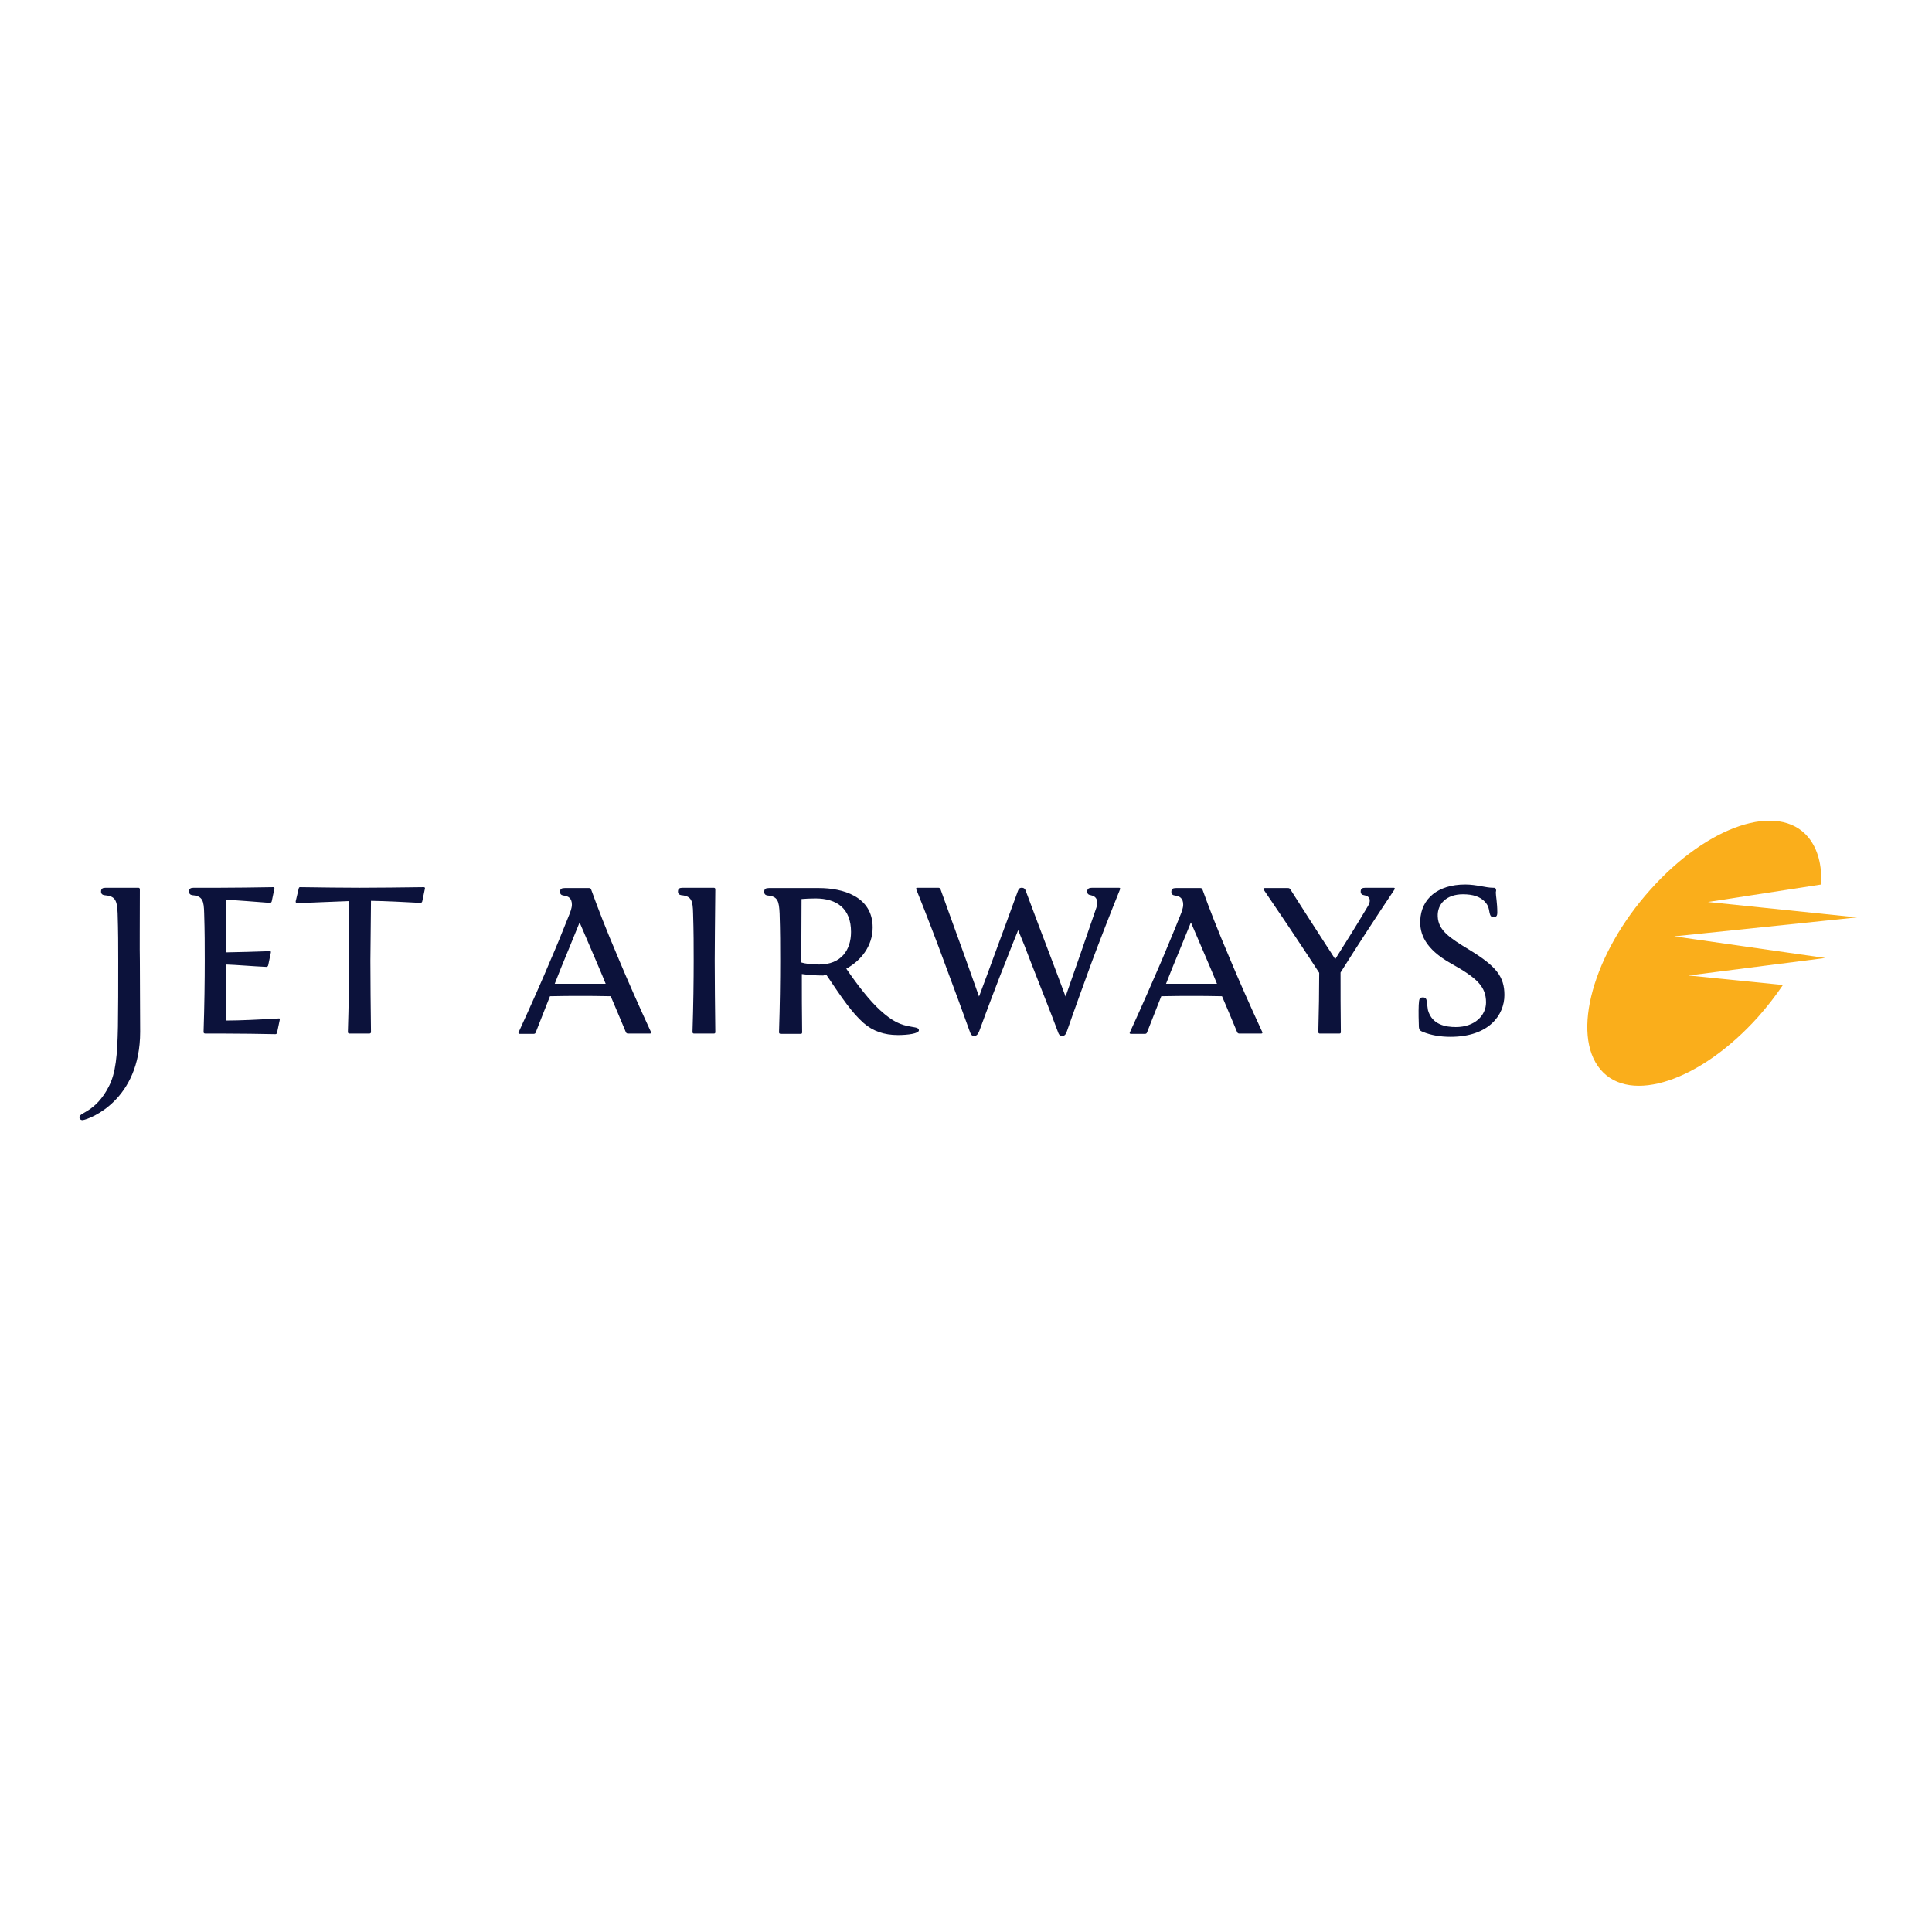
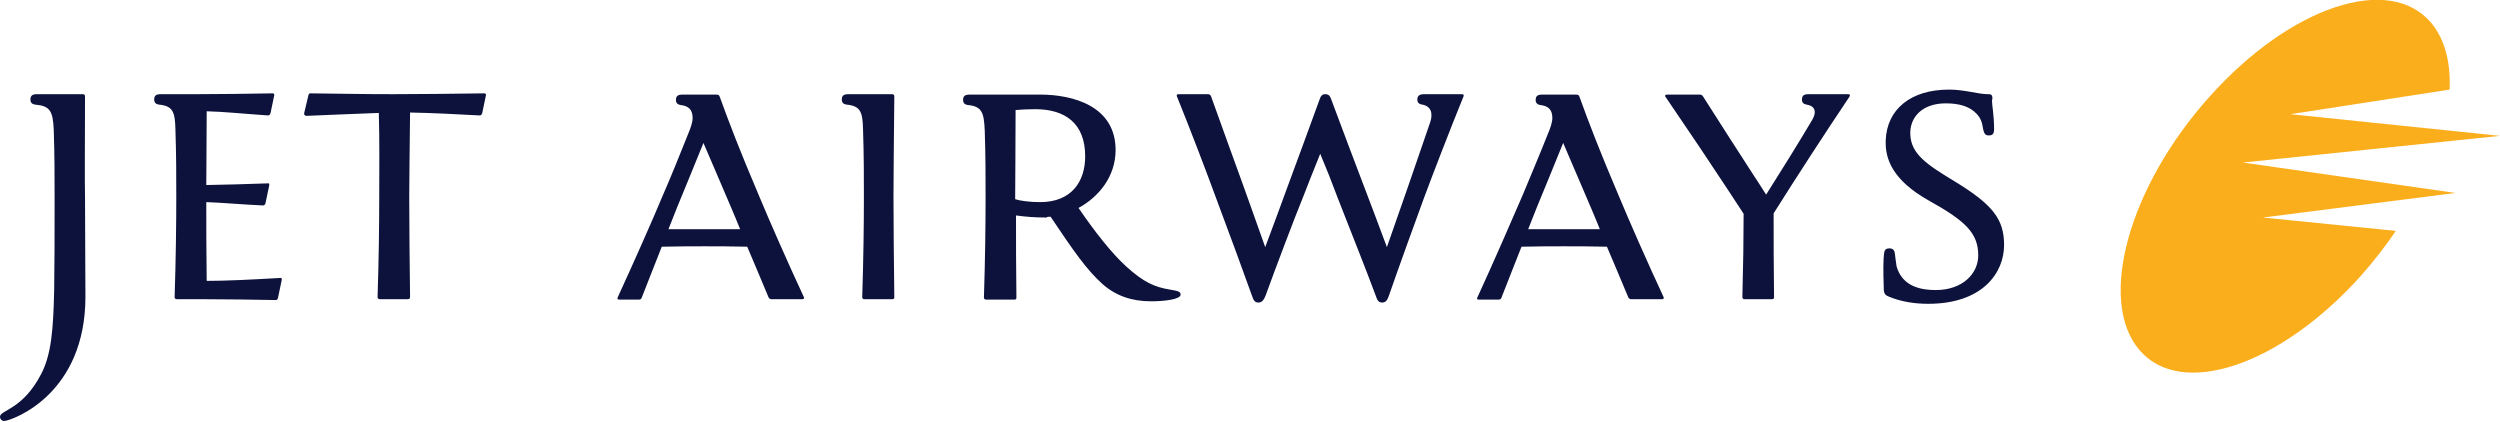
- <svg xmlns="http://www.w3.org/2000/svg" version="1.1" id="layer" x="0px" y="0px" viewBox="0 0 652 652" style="enable-background:new 0 0 652 652;" xml:space="preserve">
+ <svg xmlns="http://www.w3.org/2000/svg" version="1.1" id="layer" x="0px" y="0px" viewBox="0 0 599.9 101.1" style="enable-background:new 0 0 599.9 101.1;" xml:space="preserve">
  <style type="text/css">
	.st0{fill:#FAAE1B;}
	.st1{fill:#0C123B;}
</style>
-   <path class="st0" d="M614.6,298.5c0.3-6.5-1.1-12-4.4-16c-10-11.9-33.8-4-53.2,17.7c-19.4,21.6-26.9,48.8-16.9,60.7  c10,11.9,33.8,3.9,53.2-17.7c3.1-3.5,5.9-7.1,8.4-10.8l-31.9-3.2l46.2-5.9L565,316l61.7-6.4l-50.3-5.2L614.6,298.5z" />
-   <path class="st1" d="M47.2,300.1c0-0.3-0.2-0.5-0.5-0.5h-11c-1.1,0-1.6,0.3-1.6,1.3c0,0.7,0.4,1.1,1.1,1.2c3.6,0.3,4.3,1.5,4.5,6.1  c0.2,6.2,0.2,11,0.2,16c0,9.2,0,15.9-0.1,22.3c-0.2,9.6-0.7,15.6-3.1,20.2c-4.4,8.6-9.9,8.7-9.9,10.3c0,0.7,0.6,1.1,1.2,1  c2.4-0.4,19.3-6.7,19.3-29.8c0-8.1-0.1-15-0.1-24.1C47.1,321.3,47.2,309.1,47.2,300.1 M76.4,344.4c-0.1-6.8-0.1-13-0.1-18.9  c3.3,0.1,9,0.6,13.6,0.8c0.3,0,0.5-0.2,0.6-0.5l0.9-4.3c0.1-0.4-0.1-0.6-0.4-0.5c-5.3,0.2-9.6,0.3-14.7,0.4c0-4.1,0.1-11.3,0.1-17.7  c4.2,0.1,8.8,0.6,14.7,1c0.3,0,0.5-0.2,0.6-0.5l0.9-4.3c0.1-0.3-0.1-0.5-0.4-0.5c-6.7,0.1-12.1,0.2-17.9,0.2h-8.9  c-1.1,0-1.6,0.3-1.6,1.3c0,0.7,0.4,1.1,1.1,1.2c3.5,0.3,3.9,1.9,4,6.1c0.2,6.2,0.2,11,0.2,16c0,6.5-0.1,15-0.4,24.1  c0,0.3,0.2,0.5,0.6,0.5h6.6c5.6,0,11.1,0.1,17,0.2c0.3,0,0.5-0.1,0.6-0.5l0.9-4.3c0.1-0.4-0.1-0.6-0.4-0.5  C87.1,344.1,81,344.4,76.4,344.4 M278.9,329c5.5,8.2,8.6,12.7,12.5,16.2c3.2,2.8,7,4.1,11.6,4.1c3.4,0,7.1-0.5,7.1-1.6  c0-0.7-0.6-0.9-2.5-1.2c-3.7-0.6-6.3-1.7-10.6-5.6c-3.5-3.2-7.5-8.3-11.4-14c4.8-2.6,8.9-7.5,8.9-13.9c0-10.6-10.3-13.3-18.1-13.3  h-16.9c-1.1,0-1.6,0.3-1.6,1.3c0,0.7,0.4,1.1,1.1,1.2c3.5,0.3,3.9,1.9,4.1,6.1c0.2,6.2,0.2,11,0.2,16c0,6.5-0.1,15-0.4,24.1  c0,0.3,0.2,0.5,0.6,0.5h6.7c0.4,0,0.5-0.2,0.5-0.5c-0.1-7.2-0.1-13.6-0.1-19.7c2.2,0.3,4.5,0.5,7.3,0.5  C278.1,329,278.5,329,278.9,329 M270.5,303.4c1.2-0.1,3-0.2,4.7-0.2c7.2,0,12,3.4,12,11.3c0,6.1-3.3,11-10.8,11  c-2.4,0-4.8-0.3-6-0.7C270.4,320.5,270.5,313.4,270.5,303.4 M187.2,332c0.7-1.8,1.4-3.5,2.1-5.3c1.8-4.4,3.6-8.7,6.3-15.4  c2.9,6.7,4.7,11,6.6,15.4c0.7,1.7,1.5,3.5,2.2,5.3c-3.1,0-5.7,0-8.6,0C192.9,332,190.3,332,187.2,332 M211.2,348.3  c0.1,0.3,0.4,0.5,0.7,0.5h7.4c0.4,0,0.5-0.2,0.4-0.5c-4-8.6-8.3-18.4-10.8-24.4c-4.8-11.3-7-17.1-9.4-23.7c-0.1-0.3-0.3-0.5-0.7-0.5  h-8.2c-1.1,0-1.6,0.3-1.6,1.3c0,0.7,0.4,1.1,1.1,1.2c1.7,0.2,2.9,0.9,2.9,3.1c0,1.1-0.5,2.5-1.1,3.9c-2.3,5.8-4.1,10.2-6.1,14.8  c-2.5,6-6.8,15.7-10.8,24.4c-0.1,0.3,0,0.5,0.4,0.5h4.7c0.4,0,0.6-0.2,0.7-0.5c1.8-4.5,3.3-8.5,4.8-12.2c4.1-0.1,7.3-0.1,10.3-0.1  c3,0,6.1,0,10.2,0.1C207.8,340.1,209.5,344.3,211.2,348.3 M121.3,299.6c-7.4,0-11-0.1-20-0.2c-0.3,0-0.4,0.1-0.5,0.5l-1,4.2  c-0.1,0.4,0.1,0.7,0.6,0.7c5.2-0.2,11.5-0.5,17.3-0.7c0.2,6.2,0.1,15.2,0.1,20.1c0,6.5-0.1,15-0.4,24.1c0,0.3,0.2,0.5,0.6,0.5h6.6  c0.4,0,0.6-0.2,0.6-0.5c-0.1-8.9-0.2-16.7-0.2-24.1c0-2.5,0.1-11.9,0.2-20.2c5.5,0.1,11,0.4,16.7,0.7c0.3,0,0.5-0.2,0.6-0.5l0.9-4.3  c0.1-0.3-0.1-0.5-0.4-0.5C134.1,299.5,128.7,299.6,121.3,299.6 M368.6,299.6c-1.1,0-1.7,0.3-1.7,1.3c0,0.7,0.4,1.1,1.2,1.2  c2.1,0.4,2.6,2.1,1.9,4.2c-1.9,5.5-3.6,10.4-5.3,15.4c-1.5,4.2-2.9,8.4-5.1,14.6c-2.4-6.4-3.8-10.2-5.5-14.6  c-2.6-6.8-4.7-12.4-7.8-20.7c-0.3-0.9-0.6-1.4-1.5-1.4c-0.8,0-1.1,0.5-1.4,1.4c-3,8.3-5.1,13.9-7.6,20.7c-1.5,4.2-3.1,8.4-5.4,14.6  c-2.3-6.4-3.6-10.2-5.2-14.6c-2.5-6.8-4.8-13.3-7.8-21.6c-0.1-0.3-0.4-0.5-0.7-0.5h-7.1c-0.4,0-0.5,0.2-0.4,0.5  c3.4,8.4,7.2,18.4,9.4,24.4c4.2,11.3,6.1,16.4,8.6,23.4c0.4,1.2,0.7,1.7,1.6,1.7c1,0,1.4-1,1.7-1.7c2.1-5.8,7-18.8,8.9-23.4  c1.3-3.3,2.6-6.7,4.2-10.6c1.8,4.3,2.5,6.1,4.2,10.6c4.4,11.3,6.5,16.4,9.1,23.4c0.4,1.2,0.7,1.7,1.6,1.7c1,0,1.3-0.9,1.6-1.7  c2-5.8,6.7-18.8,8.4-23.4c2-5.4,6.4-16.8,9.5-24.4c0.1-0.3,0-0.5-0.4-0.5H368.6z M393.5,332c0.7-1.8,1.4-3.5,2.1-5.3  c1.8-4.4,3.6-8.7,6.3-15.4c2.9,6.7,4.7,11,6.6,15.4c0.7,1.7,1.5,3.5,2.2,5.3c-3.1,0-5.7,0-8.6,0C399.3,332,396.6,332,393.5,332   M417.5,348.3c0.1,0.3,0.4,0.5,0.7,0.5h7.4c0.4,0,0.5-0.2,0.4-0.5c-4-8.6-8.3-18.4-10.8-24.4c-4.8-11.3-7-17.1-9.4-23.7  c-0.1-0.3-0.3-0.5-0.7-0.5h-8.2c-1.1,0-1.6,0.3-1.6,1.3c0,0.7,0.4,1.1,1.1,1.2c1.7,0.2,2.9,0.9,2.9,3.1c0,1.1-0.5,2.5-1.1,3.9  c-2.3,5.8-4.2,10.2-6.1,14.8c-2.6,6-6.8,15.7-10.8,24.4c-0.2,0.3,0,0.5,0.4,0.5h4.7c0.4,0,0.6-0.2,0.7-0.5c1.8-4.5,3.3-8.5,4.8-12.2  c4.1-0.1,7.2-0.1,10.2-0.1c3,0,6.2,0,10.3,0.1C414.1,340.1,415.8,344.3,417.5,348.3 M441.6,322.8c1.3,2,2.5,3.8,3.6,5.5  c0,5.8-0.1,12.7-0.3,20c0,0.3,0.2,0.5,0.5,0.5h6.6c0.4,0,0.5-0.2,0.5-0.5c-0.1-7.3-0.1-13.9-0.1-20.1c5.6-8.9,12.1-18.9,18.2-28  c0.2-0.4,0.1-0.6-0.3-0.6h-9.5c-1.1,0-1.6,0.3-1.6,1.3c0,0.7,0.4,1.1,1.1,1.2c2,0.3,2.5,1.7,1.4,3.6c-3.5,5.9-7.3,12-11.1,18  c-1-1.6-2-3.1-3.1-4.8c-4-6.2-7.5-11.6-12-18.7c-0.3-0.4-0.4-0.5-0.9-0.5h-7.8c-0.4,0-0.6,0.3-0.3,0.6  C431.9,308.2,438,317.3,441.6,322.8 M241.2,324.2c0-2.9,0.1-15.2,0.2-24.1c0-0.3-0.2-0.5-0.5-0.5h-10.5c-1.1,0-1.6,0.3-1.6,1.3  c0,0.7,0.4,1.1,1.1,1.2c3.5,0.3,3.9,1.9,4,6.1c0.2,6.2,0.2,11,0.2,16c0,6.5-0.1,15-0.4,24.1c0,0.3,0.2,0.5,0.5,0.5h6.7  c0.4,0,0.5-0.2,0.5-0.5C241.3,339.4,241.2,331.6,241.2,324.2 M494.5,298.5c3.7,0,7,1.1,9.3,1.1c0.6,0,1.1,0,1.1,1  c0,0.2-0.1,0.3-0.1,0.6c0,1.1,0.5,3.5,0.5,6.7c0,1.2-0.3,1.6-1.3,1.6c-0.9,0-1.1-0.6-1.3-1.4c-0.3-1.9-0.6-2.7-1.6-3.8  c-1.6-1.7-4-2.5-7.4-2.5c-5.7,0-8.7,3.4-8.5,7.5c0.2,4.7,4,7.2,10.6,11.2c9.2,5.6,11.9,9.1,11.9,15.3c0,6.7-5.2,14.1-18.2,14.1  c-3.3,0-6.5-0.5-9.4-1.7c-1.2-0.5-1.3-0.8-1.3-3c-0.1-2.6-0.1-6.1,0.1-7.4c0.1-0.7,0.3-1.2,1.3-1.2c0.8,0,1.2,0.4,1.3,1.3  c0.1,0.6,0.2,1.9,0.4,3c1.4,5,6.1,5.7,9.4,5.7c6.5,0,10.2-4,10.2-8.3c0-5.4-3.1-8.3-11.9-13.2c-8.7-4.9-10.5-10-10.3-14.5  C479.6,303.3,485.2,298.5,494.5,298.5" />
+   <path class="st0" d="M587.8,21.5c0.3-6.5-1.1-12-4.4-16c-10-11.9-33.8-4-53.2,17.7c-19.4,21.6-26.9,48.8-16.9,60.7  c10,11.9,33.8,3.9,53.2-17.7c3.1-3.5,5.9-7.1,8.4-10.8L543,52.2l46.2-5.9l-51-7.3l61.7-6.4l-50.3-5.2L587.8,21.5z" />
+   <path class="st1" d="M20.4,23.1c0-0.3-0.2-0.5-0.5-0.5h-11c-1.1,0-1.6,0.3-1.6,1.3c0,0.7,0.4,1.1,1.1,1.2c3.6,0.3,4.3,1.5,4.5,6.1  c0.2,6.2,0.2,11,0.2,16c0,9.2,0,15.9-0.1,22.3c-0.2,9.6-0.7,15.6-3.1,20.2C5.5,98.3,0,98.4,0,100c0,0.7,0.6,1.1,1.2,1  c2.4-0.4,19.3-6.7,19.3-29.8c0-8.1-0.1-15-0.1-24.1C20.3,44.3,20.4,32.1,20.4,23.1 M49.6,67.4c-0.1-6.8-0.1-13-0.1-18.9  c3.3,0.1,9,0.6,13.6,0.8c0.3,0,0.5-0.2,0.6-0.5l0.9-4.3c0.1-0.4-0.1-0.6-0.4-0.5c-5.3,0.2-9.6,0.3-14.7,0.4c0-4.1,0.1-11.3,0.1-17.7  c4.2,0.1,8.8,0.6,14.7,1c0.3,0,0.5-0.2,0.6-0.5l0.9-4.3c0.1-0.3-0.1-0.5-0.4-0.5c-6.7,0.1-12.1,0.2-17.9,0.2h-8.9  c-1.1,0-1.6,0.3-1.6,1.3c0,0.7,0.4,1.1,1.1,1.2c3.5,0.3,3.9,1.9,4,6.1c0.2,6.2,0.2,11,0.2,16c0,6.5-0.1,15-0.4,24.1  c0,0.3,0.2,0.5,0.6,0.5h6.6c5.6,0,11.1,0.1,17,0.2c0.3,0,0.5-0.1,0.6-0.5l0.9-4.3c0.1-0.4-0.1-0.6-0.4-0.5  C60.3,67.1,54.2,67.4,49.6,67.4 M252.1,52c5.5,8.2,8.6,12.7,12.5,16.2c3.2,2.8,7,4.1,11.6,4.1c3.4,0,7.1-0.5,7.1-1.6  c0-0.7-0.6-0.9-2.5-1.2c-3.7-0.6-6.3-1.7-10.6-5.6c-3.5-3.2-7.5-8.3-11.4-14c4.8-2.6,8.9-7.5,8.9-13.9c0-10.6-10.3-13.3-18.1-13.3  h-16.9c-1.1,0-1.6,0.3-1.6,1.3c0,0.7,0.4,1.1,1.1,1.2c3.5,0.3,3.9,1.9,4.1,6.1c0.2,6.2,0.2,11,0.2,16c0,6.5-0.1,15-0.4,24.1  c0,0.3,0.2,0.5,0.6,0.5h6.7c0.4,0,0.5-0.2,0.5-0.5c-0.1-7.2-0.1-13.6-0.1-19.7c2.2,0.3,4.5,0.5,7.3,0.5C251.3,52,251.7,52,252.1,52   M243.7,26.4c1.2-0.1,3-0.2,4.7-0.2c7.2,0,12,3.4,12,11.3c0,6.1-3.3,11-10.8,11c-2.4,0-4.8-0.3-6-0.7  C243.6,43.5,243.7,36.4,243.7,26.4 M160.4,55c0.7-1.8,1.4-3.5,2.1-5.3c1.8-4.4,3.6-8.7,6.3-15.4c2.9,6.7,4.7,11,6.6,15.4  c0.7,1.7,1.5,3.5,2.2,5.3c-3.1,0-5.7,0-8.6,0S163.5,55,160.4,55 M184.4,71.3c0.1,0.3,0.4,0.5,0.7,0.5h7.4c0.4,0,0.5-0.2,0.4-0.5  c-4-8.6-8.3-18.4-10.8-24.4c-4.8-11.3-7-17.1-9.4-23.7c-0.1-0.3-0.3-0.5-0.7-0.5h-8.2c-1.1,0-1.6,0.3-1.6,1.3c0,0.7,0.4,1.1,1.1,1.2  c1.7,0.2,2.9,0.9,2.9,3.1c0,1.1-0.5,2.5-1.1,3.9C162.8,38,161,42.4,159,47c-2.5,6-6.8,15.7-10.8,24.4c-0.1,0.3,0,0.5,0.4,0.5h4.7  c0.4,0,0.6-0.2,0.7-0.5c1.8-4.5,3.3-8.5,4.8-12.2c4.1-0.1,7.3-0.1,10.3-0.1s6.1,0,10.2,0.1C181,63.1,182.7,67.3,184.4,71.3   M94.5,22.6c-7.4,0-11-0.1-20-0.2c-0.3,0-0.4,0.1-0.5,0.5l-1,4.2c-0.1,0.4,0.1,0.7,0.6,0.7c5.2-0.2,11.5-0.5,17.3-0.7  c0.2,6.2,0.1,15.2,0.1,20.1c0,6.5-0.1,15-0.4,24.1c0,0.3,0.2,0.5,0.6,0.5h6.6c0.4,0,0.6-0.2,0.6-0.5c-0.1-8.9-0.2-16.7-0.2-24.1  c0-2.5,0.1-11.9,0.2-20.2c5.5,0.1,11,0.4,16.7,0.7c0.3,0,0.5-0.2,0.6-0.5l0.9-4.3c0.1-0.3-0.1-0.5-0.4-0.5  C107.3,22.5,101.9,22.6,94.5,22.6 M341.8,22.6c-1.1,0-1.7,0.3-1.7,1.3c0,0.7,0.4,1.1,1.2,1.2c2.1,0.4,2.6,2.1,1.9,4.2  c-1.9,5.5-3.6,10.4-5.3,15.4c-1.5,4.2-2.9,8.4-5.1,14.6c-2.4-6.4-3.8-10.2-5.5-14.6c-2.6-6.8-4.7-12.4-7.8-20.7  c-0.3-0.9-0.6-1.4-1.5-1.4c-0.8,0-1.1,0.5-1.4,1.4c-3,8.3-5.1,13.9-7.6,20.7c-1.5,4.2-3.1,8.4-5.4,14.6c-2.3-6.4-3.6-10.2-5.2-14.6  c-2.5-6.8-4.8-13.3-7.8-21.6c-0.1-0.3-0.4-0.5-0.7-0.5h-7.1c-0.4,0-0.5,0.2-0.4,0.5c3.4,8.4,7.2,18.4,9.4,24.4  c4.2,11.3,6.1,16.4,8.6,23.4c0.4,1.2,0.7,1.7,1.6,1.7c1,0,1.4-1,1.7-1.7c2.1-5.8,7-18.8,8.9-23.4c1.3-3.3,2.6-6.7,4.2-10.6  c1.8,4.3,2.5,6.1,4.2,10.6c4.4,11.3,6.5,16.4,9.1,23.4c0.4,1.2,0.7,1.7,1.6,1.7c1,0,1.3-0.9,1.6-1.7c2-5.8,6.7-18.8,8.4-23.4  c2-5.4,6.4-16.8,9.5-24.4c0.1-0.3,0-0.5-0.4-0.5H341.8z M366.7,55c0.7-1.8,1.4-3.5,2.1-5.3c1.8-4.4,3.6-8.7,6.3-15.4  c2.9,6.7,4.7,11,6.6,15.4c0.7,1.7,1.5,3.5,2.2,5.3c-3.1,0-5.7,0-8.6,0C372.5,55,369.8,55,366.7,55 M390.7,71.3  c0.1,0.3,0.4,0.5,0.7,0.5h7.4c0.4,0,0.5-0.2,0.4-0.5c-4-8.6-8.3-18.4-10.8-24.4c-4.8-11.3-7-17.1-9.4-23.7c-0.1-0.3-0.3-0.5-0.7-0.5  h-8.2c-1.1,0-1.6,0.3-1.6,1.3c0,0.7,0.4,1.1,1.1,1.2c1.7,0.2,2.9,0.9,2.9,3.1c0,1.1-0.5,2.5-1.1,3.9c-2.3,5.8-4.2,10.2-6.1,14.8  c-2.6,6-6.8,15.7-10.8,24.4c-0.2,0.3,0,0.5,0.4,0.5h4.7c0.4,0,0.6-0.2,0.7-0.5c1.8-4.5,3.3-8.5,4.8-12.2c4.1-0.1,7.2-0.1,10.2-0.1  s6.2,0,10.3,0.1C387.3,63.1,389,67.3,390.7,71.3 M414.8,45.8c1.3,2,2.5,3.8,3.6,5.5c0,5.8-0.1,12.7-0.3,20c0,0.3,0.2,0.5,0.5,0.5  h6.6c0.4,0,0.5-0.2,0.5-0.5c-0.1-7.3-0.1-13.9-0.1-20.1c5.6-8.9,12.1-18.9,18.2-28c0.2-0.4,0.1-0.6-0.3-0.6H434  c-1.1,0-1.6,0.3-1.6,1.3c0,0.7,0.4,1.1,1.1,1.2c2,0.3,2.5,1.7,1.4,3.6c-3.5,5.9-7.3,12-11.1,18c-1-1.6-2-3.1-3.1-4.8  c-4-6.2-7.5-11.6-12-18.7c-0.3-0.4-0.4-0.5-0.9-0.5H400c-0.4,0-0.6,0.3-0.3,0.6C405.1,31.2,411.2,40.3,414.8,45.8 M214.4,47.2  c0-2.9,0.1-15.2,0.2-24.1c0-0.3-0.2-0.5-0.5-0.5h-10.5c-1.1,0-1.6,0.3-1.6,1.3c0,0.7,0.4,1.1,1.1,1.2c3.5,0.3,3.9,1.9,4,6.1  c0.2,6.2,0.2,11,0.2,16c0,6.5-0.1,15-0.4,24.1c0,0.3,0.2,0.5,0.5,0.5h6.7c0.4,0,0.5-0.2,0.5-0.5C214.5,62.4,214.4,54.6,214.4,47.2   M467.7,21.5c3.7,0,7,1.1,9.3,1.1c0.6,0,1.1,0,1.1,1c0,0.2-0.1,0.3-0.1,0.6c0,1.1,0.5,3.5,0.5,6.7c0,1.2-0.3,1.6-1.3,1.6  c-0.9,0-1.1-0.6-1.3-1.4c-0.3-1.9-0.6-2.7-1.6-3.8c-1.6-1.7-4-2.5-7.4-2.5c-5.7,0-8.7,3.4-8.5,7.5c0.2,4.7,4,7.2,10.6,11.2  c9.2,5.6,11.9,9.1,11.9,15.3c0,6.7-5.2,14.1-18.2,14.1c-3.3,0-6.5-0.5-9.4-1.7c-1.2-0.5-1.3-0.8-1.3-3c-0.1-2.6-0.1-6.1,0.1-7.4  c0.1-0.7,0.3-1.2,1.3-1.2c0.8,0,1.2,0.4,1.3,1.3c0.1,0.6,0.2,1.9,0.4,3c1.4,5,6.1,5.7,9.4,5.7c6.5,0,10.2-4,10.2-8.3  c0-5.4-3.1-8.3-11.9-13.2c-8.7-4.9-10.5-10-10.3-14.5C452.8,26.3,458.4,21.5,467.7,21.5" />
</svg>
